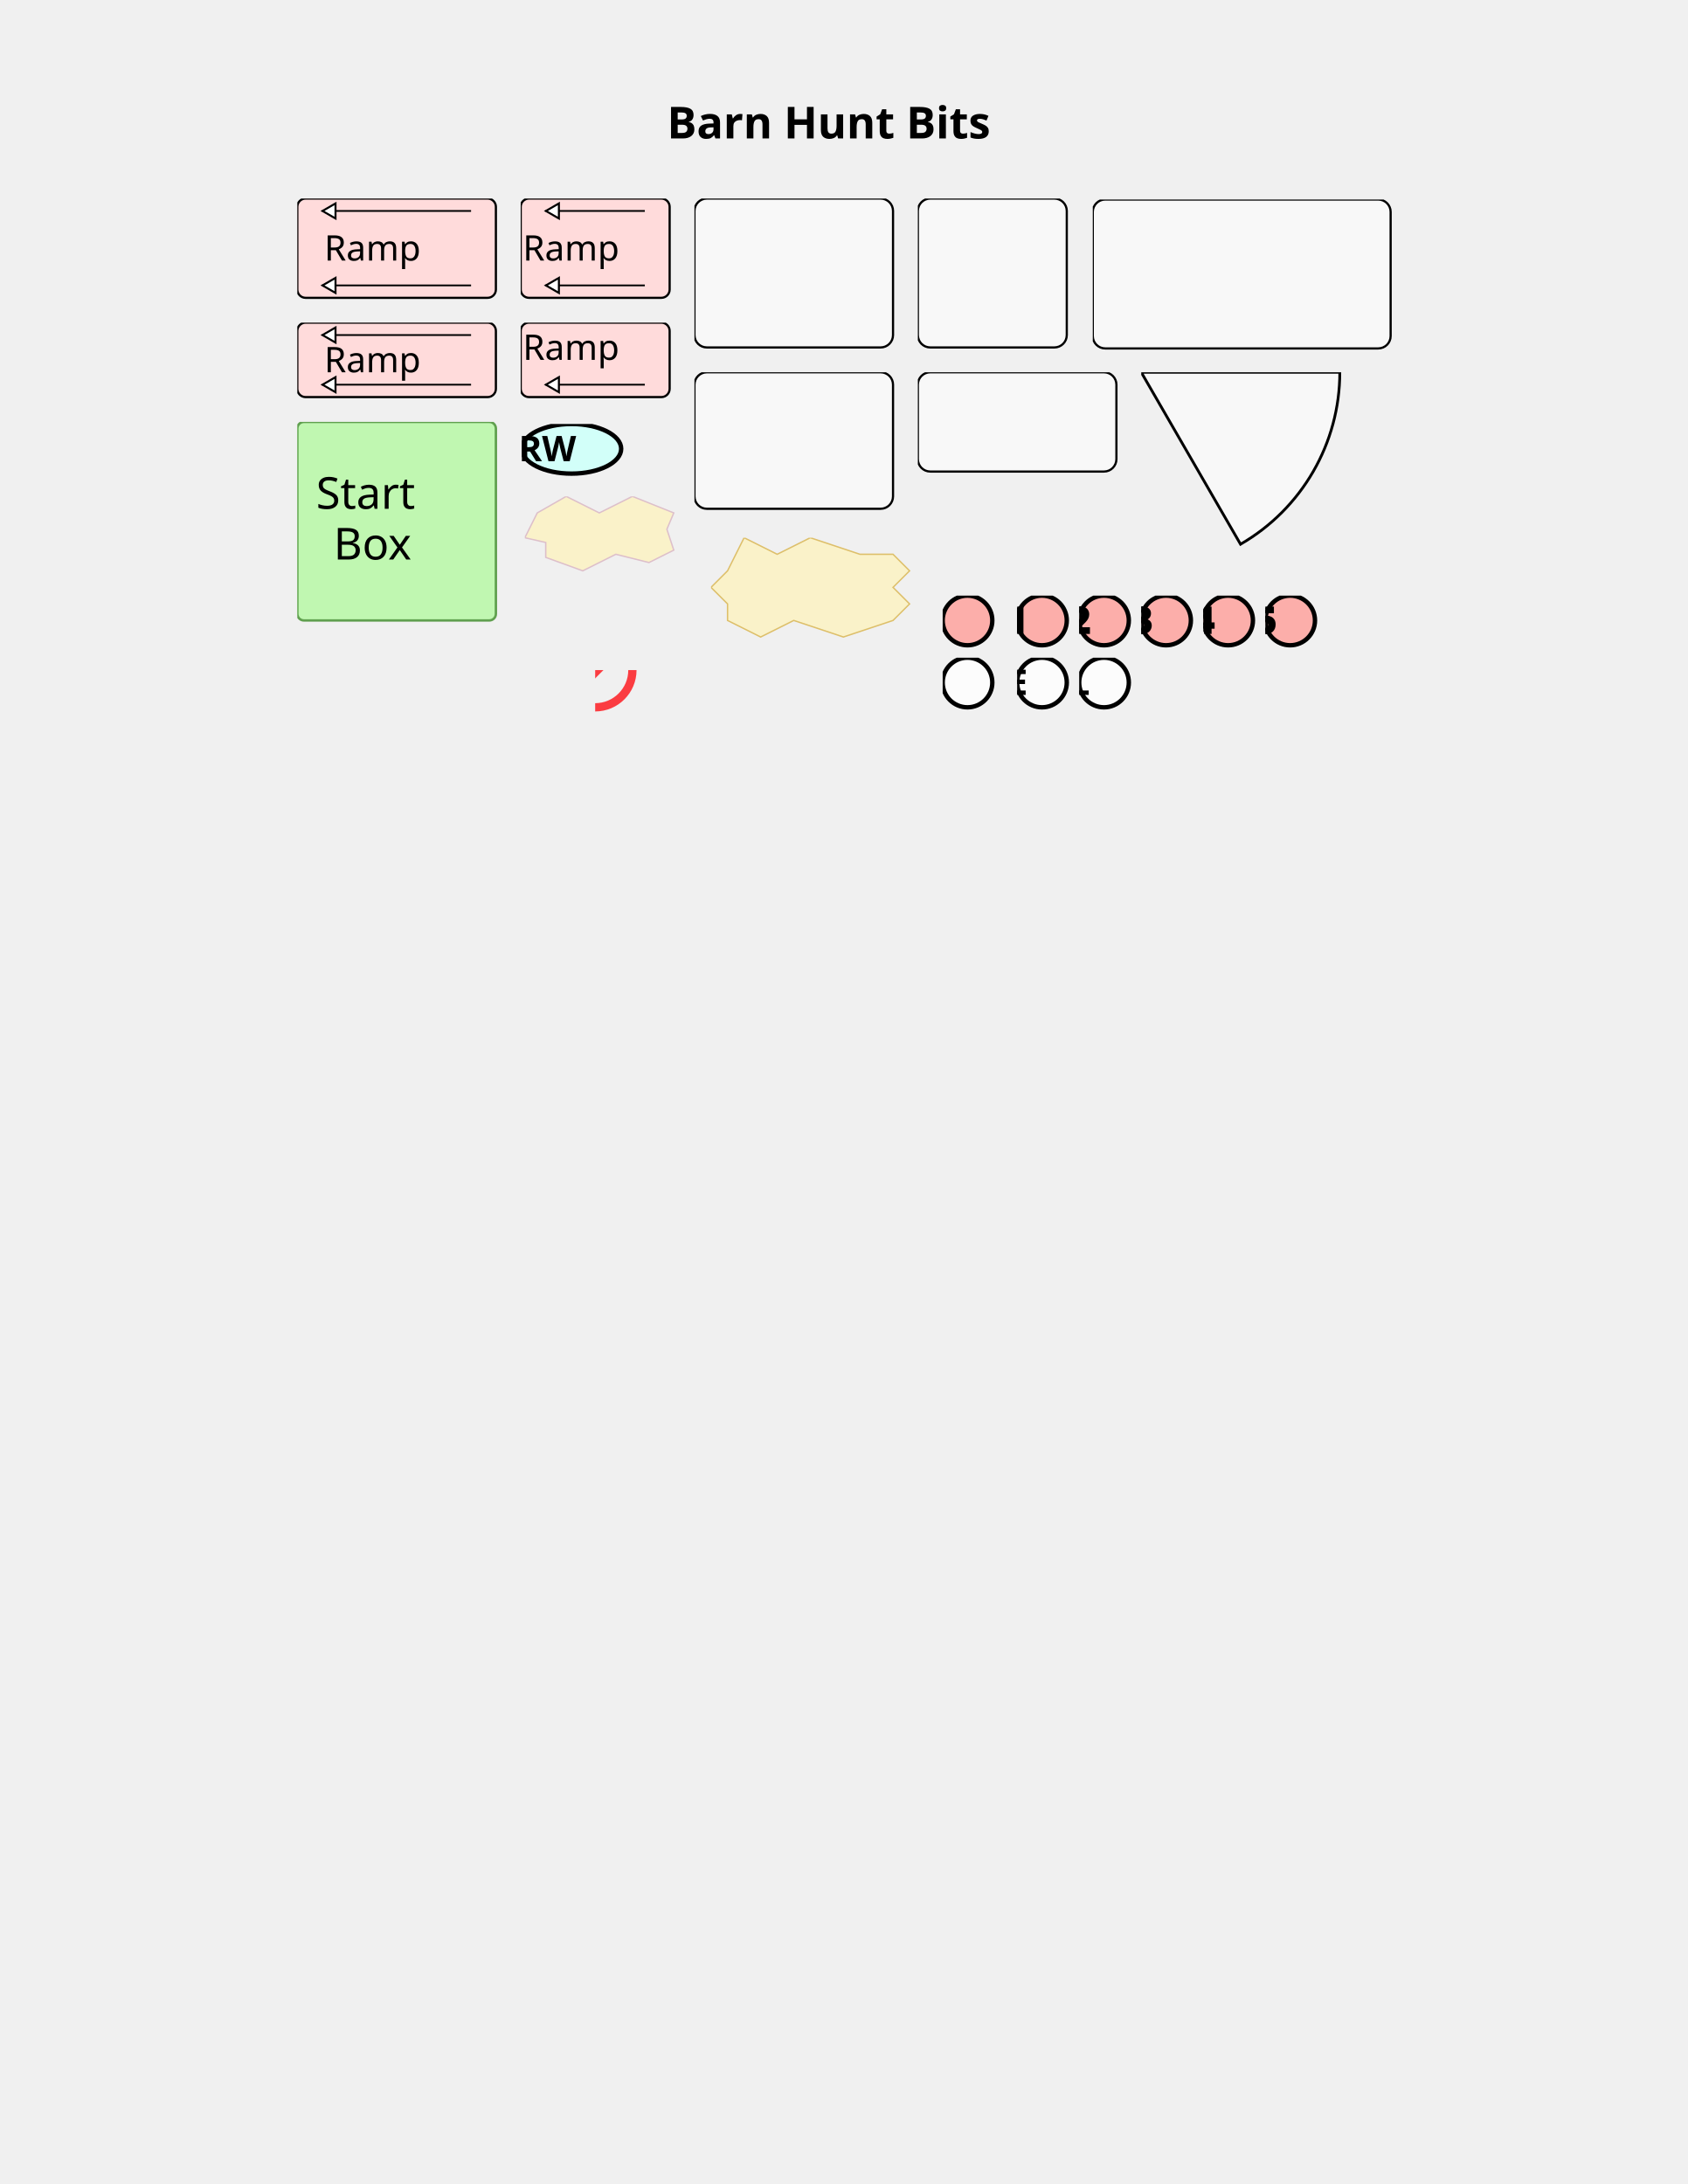
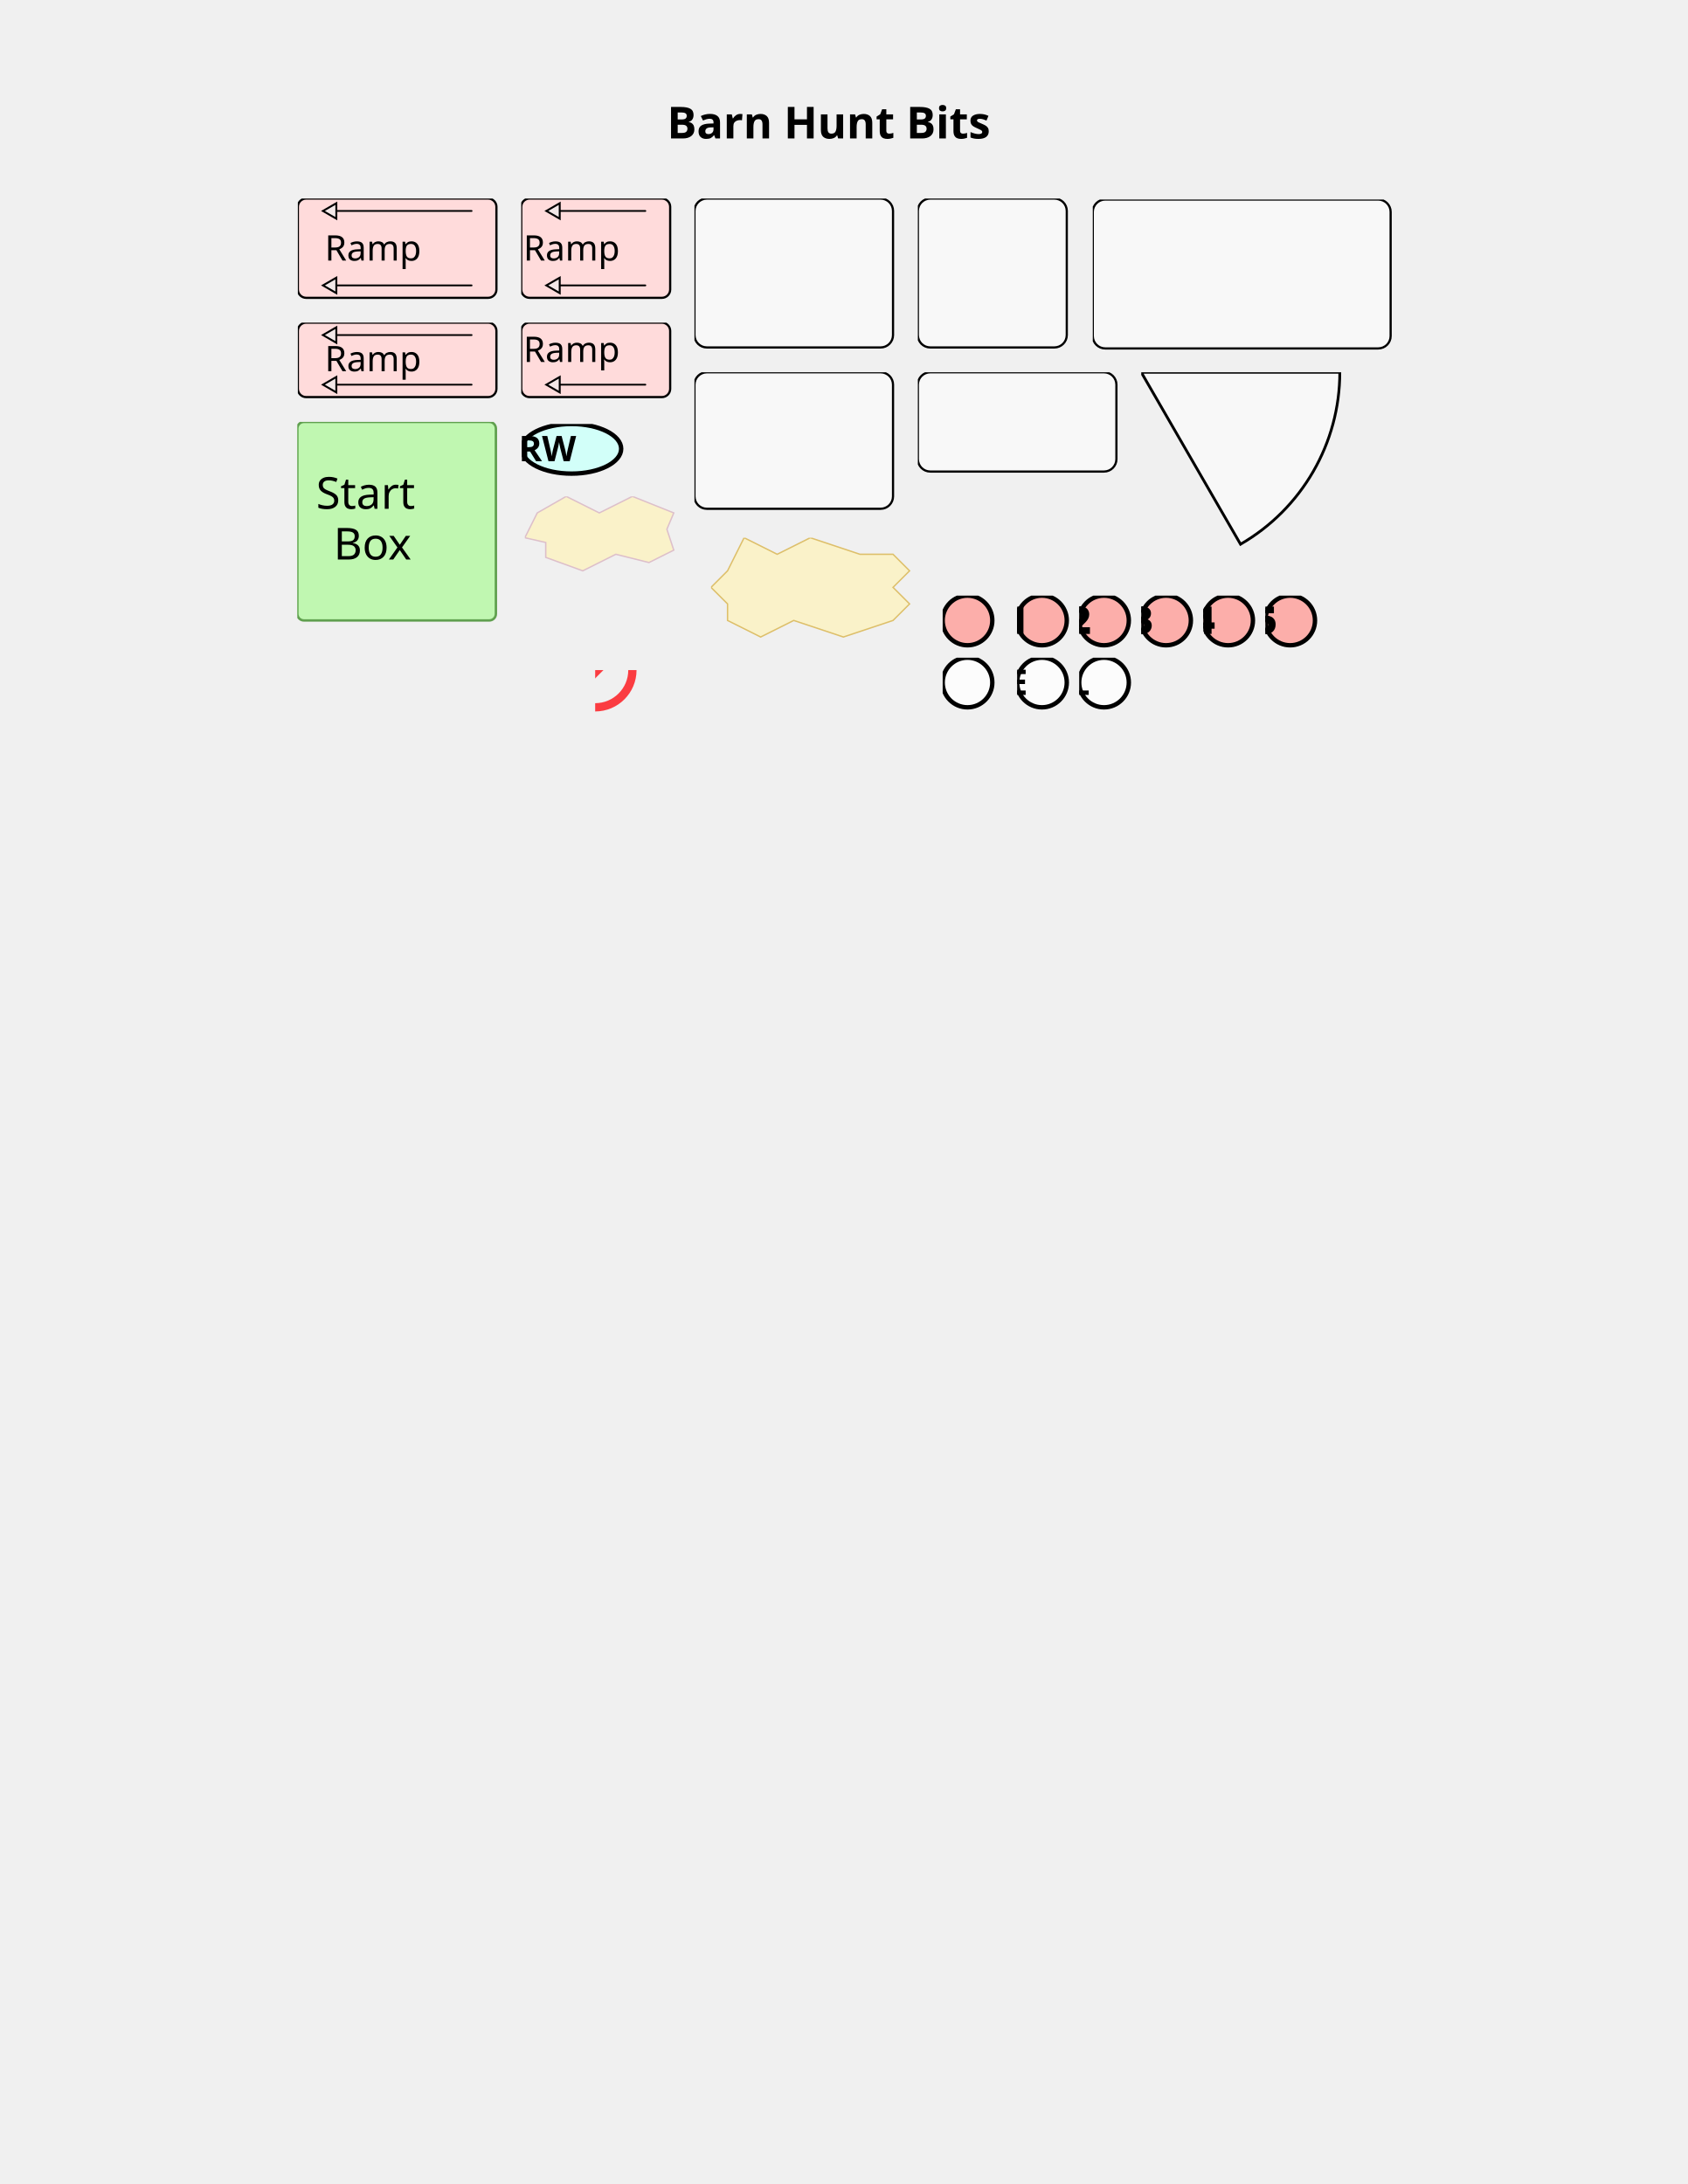
<svg xmlns="http://www.w3.org/2000/svg" xmlns:xlink="http://www.w3.org/1999/xlink" width="8.5in" height="11in" viewBox="0 0 816 1056" version="1.1" id="svg8">
  <defs id="defs2">
-     <symbol style="display:inline" id="ramp-48x24">
+     <symbol id="ramp-48x24" style="display:inline">
      <rect ry="4" rx="4" id="rect28" y="0" x="0" style="fill:#ffdbdb;fill-opacity:1;stroke:#000000;stroke-width:1.067;stroke-linecap:butt;stroke-linejoin:round;stroke-miterlimit:4;stroke-dasharray:none;stroke-opacity:1" width="96" height="48" />
      <text id="text32" xml:space="preserve" style="font-style:normal;font-variant:normal;font-weight:normal;font-stretch:normal;font-size:12.8px;line-height:0%;font-family:sans-serif;-inkscape-font-specification:Sans;text-align:center;letter-spacing:0px;word-spacing:0px;writing-mode:lr-tb;text-anchor:middle;fill:#000000;fill-opacity:1;stroke:none;stroke-width:1.067" x="48" y="30">
        <tspan id="tspan30" style="font-size:17.067px;line-height:1.25;font-family:sans-serif;stroke-width:1.067" x="48" y="30">Ramp</tspan>
      </text>
-       <path id="path34" d="M 84,42 H 12" style="fill:none;stroke:#000000;stroke-width:0.853;stroke-linecap:butt;stroke-linejoin:miter;stroke-miterlimit:4;stroke-dasharray:none;stroke-opacity:1;marker-start:none;marker-end:url(#EmptyTriangleOutL)" />
-       <path id="path36" style="fill:none;stroke:#000000;stroke-width:0.853;stroke-linecap:butt;stroke-linejoin:miter;stroke-miterlimit:4;stroke-dasharray:none;stroke-opacity:1;marker-start:none;marker-end:url(#EmptyTriangleOutL)" d="M 84,6 H 12" />
+       <g id="g9567">
+         <path style="fill:none;stroke:#000000;stroke-width:0.853;stroke-linecap:round;stroke-linejoin:miter;stroke-miterlimit:4;stroke-dasharray:none;stroke-opacity:1;marker-start:none" d="M 84,6 H 18" id="path34" />
+         <path style="fill:#f2e8e8;fill-opacity:1;fill-rule:evenodd;stroke:#000000;stroke-width:0.933;stroke-miterlimit:4;stroke-dasharray:none" d="m 12.136,6 6.466,3.738 V 2.262 Z" id="path9356" />
+       </g>
+       <g id="use9569" transform="translate(0,36)">
+         <path id="path9376" d="M 84,6 H 18" style="fill:none;stroke:#000000;stroke-width:0.853;stroke-linecap:round;stroke-linejoin:miter;stroke-miterlimit:4;stroke-dasharray:none;stroke-opacity:1;marker-start:none" />
+         <path id="path9378" d="m 12.136,6 6.466,3.738 V 2.262 Z" style="fill:#f2e8e8;fill-opacity:1;fill-rule:evenodd;stroke:#000000;stroke-width:0.933;stroke-miterlimit:4;stroke-dasharray:none" />
+       </g>
    </symbol>
-     <symbol id="ramp-36x24" style="display:inline">
-       <rect ry="4" rx="4" id="rect41" height="48" width="72" style="fill:#ffdbdb;fill-opacity:1;stroke:#000000;stroke-width:1.067;stroke-linecap:butt;stroke-linejoin:round;stroke-miterlimit:4;stroke-dasharray:none;stroke-opacity:1" x="0" y="0" />
-       <text id="text45" y="30" x="36" style="font-style:normal;font-variant:normal;font-weight:normal;font-stretch:normal;font-size:12.8px;line-height:0%;font-family:sans-serif;-inkscape-font-specification:Sans;text-align:center;letter-spacing:0px;word-spacing:0px;writing-mode:lr-tb;text-anchor:middle;fill:#000000;fill-opacity:1;stroke:none;stroke-width:1.067" xml:space="preserve">
-         <tspan id="tspan43" y="30" x="36" style="font-size:17.067px;line-height:1.25;font-family:sans-serif;stroke-width:1.067">Ramp</tspan>
+     <symbol id="ramp-36x24">
+       <rect height="48" width="72" style="fill:#ffdbdb;fill-opacity:1;stroke:#000000;stroke-width:1.067;stroke-linecap:butt;stroke-linejoin:round;stroke-miterlimit:4;stroke-dasharray:none;stroke-opacity:1" x="0" y="0" id="rect9522" rx="4" ry="4" />
+       <text y="30" x="36" style="font-style:normal;font-variant:normal;font-weight:normal;font-stretch:normal;font-size:12.8px;line-height:0%;font-family:sans-serif;-inkscape-font-specification:Sans;text-align:center;letter-spacing:0px;word-spacing:0px;writing-mode:lr-tb;text-anchor:middle;fill:#000000;fill-opacity:1;stroke:none;stroke-width:1.067" xml:space="preserve" id="text9526">
+         <tspan y="30" x="36" style="font-size:17.067px;line-height:1.25;font-family:sans-serif;stroke-width:1.067" id="tspan9524">Ramp</tspan>
      </text>
-       <path id="path47" style="fill:none;stroke:#000000;stroke-width:0.853;stroke-linecap:butt;stroke-linejoin:miter;stroke-miterlimit:4;stroke-dasharray:none;stroke-opacity:1;marker-start:none;marker-end:url(#EmptyTriangleOutL)" d="M 60,42 H 12" />
-       <path id="path49" d="M 60,6 H 12" style="fill:none;stroke:#000000;stroke-width:0.853;stroke-linecap:butt;stroke-linejoin:miter;stroke-miterlimit:4;stroke-dasharray:none;stroke-opacity:1;marker-start:none;marker-end:url(#EmptyTriangleOutL)" />
+       <g id="g9532">
+         <path id="path9528" d="M 60,6 H 18" style="fill:none;stroke:#000000;stroke-width:0.853;stroke-linecap:round;stroke-linejoin:miter;stroke-miterlimit:4;stroke-dasharray:none;stroke-opacity:1;marker-start:none" />
+         <path id="path9530" d="m 12.136,6 6.466,3.738 V 2.262 Z" style="fill:#f2e8e8;fill-opacity:1;fill-rule:evenodd;stroke:#000000;stroke-width:0.933;stroke-miterlimit:4;stroke-dasharray:none" />
+       </g>
+       <g id="use9534" transform="translate(0,36)">
+         <path style="fill:none;stroke:#000000;stroke-width:0.853;stroke-linecap:round;stroke-linejoin:miter;stroke-miterlimit:4;stroke-dasharray:none;stroke-opacity:1;marker-start:none" d="M 60,6 H 18" id="path9766" />
+         <path style="fill:#f2e8e8;fill-opacity:1;fill-rule:evenodd;stroke:#000000;stroke-width:0.933;stroke-miterlimit:4;stroke-dasharray:none" d="m 12.136,6 6.466,3.738 V 2.262 Z" id="path9768" />
+       </g>
    </symbol>
-     <symbol id="ramp-48x18" style="display:inline">
-       <rect ry="4" rx="4" id="rect54" height="36" width="96" style="fill:#ffdbdb;fill-opacity:1;stroke:#000000;stroke-width:1.067;stroke-linecap:butt;stroke-linejoin:round;stroke-miterlimit:4;stroke-dasharray:none;stroke-opacity:1" x="0" y="0" />
-       <text id="text58" y="24" x="48" style="font-style:normal;font-variant:normal;font-weight:normal;font-stretch:normal;font-size:12.8px;line-height:0%;font-family:sans-serif;-inkscape-font-specification:Sans;text-align:center;letter-spacing:0px;word-spacing:0px;writing-mode:lr-tb;text-anchor:middle;fill:#000000;fill-opacity:1;stroke:none;stroke-width:1.067" xml:space="preserve">
-         <tspan id="tspan56" y="24" x="48" style="font-size:17.067px;line-height:1.25;font-family:sans-serif;stroke-width:1.067">Ramp</tspan>
+     <symbol id="ramp-48x18">
+       <rect height="36" width="96" style="fill:#ffdbdb;fill-opacity:1;stroke:#000000;stroke-width:1.067;stroke-linecap:butt;stroke-linejoin:round;stroke-miterlimit:4;stroke-dasharray:none;stroke-opacity:1" x="0" y="0" id="rect13055" rx="4" ry="4" />
+       <text y="23.5" x="48" style="font-style:normal;font-variant:normal;font-weight:normal;font-stretch:normal;font-size:12.8px;line-height:0%;font-family:sans-serif;-inkscape-font-specification:Sans;text-align:center;letter-spacing:0px;word-spacing:0px;writing-mode:lr-tb;text-anchor:middle;fill:#000000;fill-opacity:1;stroke:none;stroke-width:1.067" xml:space="preserve" id="text13059">
+         <tspan y="23.5" x="48" style="font-size:17.067px;line-height:1.25;font-family:sans-serif;stroke-width:1.067" id="tspan13057">Ramp</tspan>
      </text>
-       <path id="path60" style="fill:none;stroke:#000000;stroke-width:0.853;stroke-linecap:butt;stroke-linejoin:miter;stroke-miterlimit:4;stroke-dasharray:none;stroke-opacity:1;marker-start:none;marker-end:url(#EmptyTriangleOutL)" d="M 84,30 H 12" />
-       <path id="path62" d="M 84,6 H 12" style="fill:none;stroke:#000000;stroke-width:0.853;stroke-linecap:butt;stroke-linejoin:miter;stroke-miterlimit:4;stroke-dasharray:none;stroke-opacity:1;marker-start:none;marker-end:url(#EmptyTriangleOutL)" />
+       <g id="g13065">
+         <path id="path13061" d="M 84,6 H 18" style="fill:none;stroke:#000000;stroke-width:0.853;stroke-linecap:round;stroke-linejoin:miter;stroke-miterlimit:4;stroke-dasharray:none;stroke-opacity:1;marker-start:none" />
+         <path id="path13063" d="m 12.136,6 6.466,3.738 V 2.262 Z" style="fill:#f2e8e8;fill-opacity:1;fill-rule:evenodd;stroke:#000000;stroke-width:0.933;stroke-miterlimit:4;stroke-dasharray:none" />
+       </g>
+       <g transform="translate(0,24)" id="g13071">
+         <path style="fill:none;stroke:#000000;stroke-width:0.853;stroke-linecap:round;stroke-linejoin:miter;stroke-miterlimit:4;stroke-dasharray:none;stroke-opacity:1;marker-start:none" d="M 84,6 H 18" id="path13067" />
+         <path style="fill:#f2e8e8;fill-opacity:1;fill-rule:evenodd;stroke:#000000;stroke-width:0.933;stroke-miterlimit:4;stroke-dasharray:none" d="m 12.136,6 6.466,3.738 V 2.262 Z" id="path13069" />
+       </g>
    </symbol>
-     <symbol style="display:inline" id="ramp-36x18">
-       <rect ry="4" rx="4" id="rect67" y="0" x="0" style="fill:#ffdbdb;fill-opacity:1;stroke:#000000;stroke-width:1.067;stroke-linecap:butt;stroke-linejoin:round;stroke-miterlimit:4;stroke-dasharray:none;stroke-opacity:1" width="72" height="36" />
-       <text id="text71" xml:space="preserve" style="font-style:normal;font-variant:normal;font-weight:normal;font-stretch:normal;font-size:12.8px;line-height:0%;font-family:sans-serif;-inkscape-font-specification:Sans;text-align:center;letter-spacing:0px;word-spacing:0px;writing-mode:lr-tb;text-anchor:middle;fill:#000000;fill-opacity:1;stroke:none;stroke-width:1.067" x="36" y="18">
-         <tspan id="tspan69" style="font-size:17.067px;line-height:1.25;font-family:sans-serif;stroke-width:1.067" x="36" y="18">Ramp</tspan>
+     <symbol id="ramp-36x18">
+       <rect ry="4" rx="4" id="rect10669" y="0" x="0" style="fill:#ffdbdb;fill-opacity:1;stroke:#000000;stroke-width:1.067;stroke-linecap:butt;stroke-linejoin:round;stroke-miterlimit:4;stroke-dasharray:none;stroke-opacity:1" width="72" height="36" />
+       <text id="text10673" xml:space="preserve" style="font-style:normal;font-variant:normal;font-weight:normal;font-stretch:normal;font-size:12.8px;line-height:0%;font-family:sans-serif;-inkscape-font-specification:Sans;text-align:center;letter-spacing:0px;word-spacing:0px;writing-mode:lr-tb;text-anchor:middle;fill:#000000;fill-opacity:1;stroke:none;stroke-width:1.067" x="36" y="19">
+         <tspan id="tspan10671" style="font-size:17.067px;line-height:1.25;font-family:sans-serif;stroke-width:1.067" x="36" y="19">Ramp</tspan>
      </text>
-       <path id="path73" d="M 60,30 H 12" style="fill:none;stroke:#000000;stroke-width:0.853;stroke-linecap:butt;stroke-linejoin:miter;stroke-miterlimit:4;stroke-dasharray:none;stroke-opacity:1;marker-start:none;marker-end:url(#EmptyTriangleOutL)" />
+       <g id="g10685" transform="translate(0,24)">
+         <path id="path10681" d="M 60,6 H 18" style="fill:none;stroke:#000000;stroke-width:0.853;stroke-linecap:round;stroke-linejoin:miter;stroke-miterlimit:4;stroke-dasharray:none;stroke-opacity:1;marker-start:none" />
+         <path id="path10683" d="m 12.136,6 6.466,3.738 V 2.262 Z" style="fill:#f2e8e8;fill-opacity:1;fill-rule:evenodd;stroke:#000000;stroke-width:0.933;stroke-miterlimit:4;stroke-dasharray:none" />
+       </g>
    </symbol>
    <symbol style="display:inline" id="start-box">
      <rect id="rect78" y="0" x="0" style="fill:#c0f7b1;fill-opacity:1;stroke:#60a04f;stroke-width:1.173;stroke-linecap:butt;stroke-linejoin:round;stroke-miterlimit:4;stroke-dasharray:none;stroke-opacity:1" width="96" height="96" ry="3.2" rx="3.2" />
      <text id="text84" xml:space="preserve" style="font-style:normal;font-variant:normal;font-weight:normal;font-stretch:normal;font-size:12.8px;line-height:0%;font-family:sans-serif;-inkscape-font-specification:Sans;text-align:center;letter-spacing:0px;word-spacing:0px;writing-mode:lr-tb;text-anchor:middle;fill:#000000;fill-opacity:1;stroke:none;stroke-width:1.067" x="48" y="42">
        <tspan id="tspan80" style="font-size:21.333px;line-height:1.15;font-family:sans-serif;stroke-width:1.067" x="48" y="42">Start</tspan>
        <tspan id="tspan82" style="font-size:21.333px;line-height:1.15;font-family:sans-serif;stroke-width:1.067" x="48" y="66.533">Box</tspan>
      </text>
    </symbol>
    <symbol id="board-48x36">
      <rect id="rect89" style="display:inline;fill:#ffffff;fill-opacity:0.5;stroke:#000000;stroke-width:1.067;stroke-miterlimit:4;stroke-opacity:1" ry="6" rx="6" y="0" x="0" height="72" width="96" />
    </symbol>
    <symbol id="board-36x36">
      <rect id="rect94" width="72" height="72" x="0" y="0" rx="6" ry="6" style="display:inline;fill:#ffffff;fill-opacity:0.5;stroke:#000000;stroke-width:1.067;stroke-miterlimit:4;stroke-opacity:1" />
    </symbol>
    <symbol id="board-72x36">
      <rect id="rect99" style="display:inline;fill:#ffffff;fill-opacity:0.5;stroke:#000000;stroke-width:1.067;stroke-miterlimit:4;stroke-opacity:1" ry="6" rx="6" y="0" x="0" height="72" width="144" />
    </symbol>
    <symbol id="board-48x33">
      <rect id="rect104" style="display:inline;fill:#ffffff;fill-opacity:0.5;stroke:#000000;stroke-width:1.067;stroke-miterlimit:4;stroke-opacity:1" ry="6" rx="6" y="0" x="0" height="66" width="96" />
    </symbol>
    <symbol id="board-48x24">
      <rect id="rect58" width="96" height="48" x="0" y="0" rx="6" ry="6" style="display:inline;fill:#ffffff;fill-opacity:0.5;stroke:#000000;stroke-width:1.067;stroke-miterlimit:4;stroke-opacity:1" />
    </symbol>
    <symbol style="display:inline" id="rat-wrangler">
      <ellipse id="ellipse63" ry="12" rx="24" cy="12" cx="24" style="display:inline;fill:#d2fff9;fill-opacity:1;stroke:#000000;stroke-width:2.133;stroke-miterlimit:4;stroke-dasharray:none;stroke-opacity:1" />
      <text id="text67" xml:space="preserve" style="font-style:normal;font-variant:normal;font-weight:bold;font-stretch:normal;font-size:12.8px;line-height:0%;font-family:'Luxi Sans';-inkscape-font-specification:'Luxi Sans Bold';text-align:center;letter-spacing:0px;word-spacing:0px;writing-mode:lr-tb;text-anchor:middle;fill:#000000;fill-opacity:1;stroke:none;stroke-width:1.067" x="24" y="18">
        <tspan id="tspan65" style="font-size:17.067px;line-height:1.25;stroke-width:1.067" x="24" y="18">RW</tspan>
      </text>
    </symbol>
    <symbol id="gate-48">
      <path style="display:inline;opacity:1;fill:#ffffff;fill-opacity:0.502;stroke:#000000;stroke-width:1.333;stroke-linecap:butt;stroke-linejoin:miter;stroke-miterlimit:4;stroke-dasharray:none;stroke-opacity:1" id="path19937" d="M 96,0 A 96,96 0 0 1 48,83.138 L 0,0 Z" />
    </symbol>
    <symbol id="duff-36x18">
      <path style="display:inline;fill:#faf2c9;fill-opacity:1;stroke:#ddbfca;stroke-width:0.667;stroke-linecap:butt;stroke-linejoin:miter;stroke-miterlimit:4;stroke-dasharray:none;stroke-opacity:1" d="M 0,20 6,8 20,0 36,8 52,0 72,8 68.67,15.9 72,26 60,32 44,28 28,36 10.1,29.5 v -7.2 z" id="path13153-9" />
    </symbol>
    <symbol id="duff-48x24">
      <path style="display:inline;fill:#faf2c9;fill-opacity:1;stroke:#ddbf6a;stroke-width:0.672;stroke-linecap:butt;stroke-linejoin:miter;stroke-miterlimit:4;stroke-dasharray:none;stroke-opacity:1" d="M 0,24 8,16 16,0 32,8 48,0 72,8 h 16 l 8,8 -8,8 8,8 -8,8 L 64,48 40,40 24,48 8,40 v -8 z" id="path13153" />
    </symbol>
    <symbol id="rat-tube" style="display:inline">
      <circle id="circle81" style="display:inline;fill:#ff9b95;fill-opacity:0.77;stroke:#000000;stroke-width:2.133;stroke-miterlimit:4;stroke-dasharray:none;stroke-opacity:1" cx="12" cy="12" r="12" />
    </symbol>
    <symbol id="rat-tube-1" style="display:inline">
      <circle id="circle86" style="display:inline;fill:#ff9b95;fill-opacity:0.77;stroke:#000000;stroke-width:2.133;stroke-miterlimit:4;stroke-dasharray:none;stroke-opacity:1" cx="12" cy="12" r="12" />
      <text id="text90" y="18" x="12" style="font-style:normal;font-variant:normal;font-weight:bold;font-stretch:normal;font-size:12.8px;line-height:0%;font-family:'Luxi Sans';-inkscape-font-specification:'Luxi Sans Bold';text-align:center;letter-spacing:0px;word-spacing:0px;writing-mode:lr-tb;text-anchor:middle;fill:#000000;fill-opacity:1;stroke:#000000;stroke-width:1.067;stroke-opacity:1" xml:space="preserve">
        <tspan id="tspan88" y="18" x="12" style="font-size:17.067px;line-height:1.25;stroke-width:1.067">1</tspan>
      </text>
    </symbol>
    <symbol id="rat-tube-2" style="display:inline">
      <circle id="circle95" style="display:inline;fill:#ff9b95;fill-opacity:0.77;stroke:#000000;stroke-width:2.133;stroke-miterlimit:4;stroke-dasharray:none;stroke-opacity:1" cx="12" cy="12" r="12" />
      <text id="text99" y="18" x="12" style="font-style:normal;font-variant:normal;font-weight:bold;font-stretch:normal;font-size:12.8px;line-height:0%;font-family:'Luxi Sans';-inkscape-font-specification:'Luxi Sans Bold';text-align:center;letter-spacing:0px;word-spacing:0px;writing-mode:lr-tb;text-anchor:middle;fill:#000000;fill-opacity:1;stroke:#000000;stroke-width:1.067;stroke-opacity:1" xml:space="preserve">
        <tspan id="tspan97" y="18" x="12" style="font-size:17.067px;line-height:1.25;stroke-width:1.067">2</tspan>
      </text>
    </symbol>
    <symbol id="rat-tube-3" style="display:inline">
      <circle id="circle105" style="display:inline;fill:#ff9b95;fill-opacity:0.77;stroke:#000000;stroke-width:2.133;stroke-miterlimit:4;stroke-dasharray:none;stroke-opacity:1" cx="12" cy="12" r="12" />
      <text id="text109" y="18" x="12" style="font-style:normal;font-variant:normal;font-weight:bold;font-stretch:normal;font-size:12.8px;line-height:0%;font-family:'Luxi Sans';-inkscape-font-specification:'Luxi Sans Bold';text-align:center;letter-spacing:0px;word-spacing:0px;writing-mode:lr-tb;text-anchor:middle;fill:#000000;fill-opacity:1;stroke:#000000;stroke-width:1.067;stroke-opacity:1" xml:space="preserve">
        <tspan id="tspan107" y="18" x="12" style="font-size:17.067px;line-height:1.25;stroke-width:1.067">3</tspan>
      </text>
    </symbol>
    <symbol id="rat-tube-4" style="display:inline">
      <circle id="circle14697" style="display:inline;fill:#ff9b95;fill-opacity:0.77;stroke:#000000;stroke-width:2.133;stroke-miterlimit:4;stroke-dasharray:none;stroke-opacity:1" cx="12" cy="12" r="12" />
      <text id="text14701" y="18" x="12" style="font-style:normal;font-variant:normal;font-weight:bold;font-stretch:normal;font-size:12.8px;line-height:0%;font-family:'Luxi Sans';-inkscape-font-specification:'Luxi Sans Bold';text-align:center;letter-spacing:0px;word-spacing:0px;writing-mode:lr-tb;text-anchor:middle;fill:#000000;fill-opacity:1;stroke:#000000;stroke-width:1.067;stroke-opacity:1" xml:space="preserve">
        <tspan y="18" x="12" id="tspan14699" style="font-size:17.067px;line-height:1.25;stroke-width:1.067">4</tspan>
      </text>
    </symbol>
    <symbol style="display:inline" id="rat-tube-5">
      <circle r="12" cy="12" cx="12" style="display:inline;fill:#ff9b95;fill-opacity:0.77;stroke:#000000;stroke-width:2.133;stroke-miterlimit:4;stroke-dasharray:none;stroke-opacity:1" id="path7497-3-3" />
      <text xml:space="preserve" style="font-style:normal;font-variant:normal;font-weight:bold;font-stretch:normal;font-size:12.8px;line-height:0%;font-family:'Luxi Sans';-inkscape-font-specification:'Luxi Sans Bold';text-align:center;letter-spacing:0px;word-spacing:0px;writing-mode:lr-tb;text-anchor:middle;fill:#000000;fill-opacity:1;stroke:#000000;stroke-width:1.067;stroke-opacity:1" x="12" y="18" id="text8837-6">
        <tspan style="font-size:17.067px;line-height:1.25;stroke-width:1.067" id="tspan8839-0" x="12" y="18">5</tspan>
      </text>
    </symbol>
    <symbol id="dummy-tube" style="display:inline">
      <circle id="circle12901" style="display:inline;fill:#ffffff;fill-opacity:0.77;stroke:#000000;stroke-width:2.133;stroke-miterlimit:4;stroke-dasharray:none;stroke-opacity:1" cx="12" cy="12" r="12" />
    </symbol>
    <symbol style="display:inline" id="dummy-tube-empty">
      <circle r="12" cy="12" cx="12" style="display:inline;fill:#ffffff;fill-opacity:0.77;stroke:#000000;stroke-width:2.133;stroke-miterlimit:4;stroke-dasharray:none;stroke-opacity:1" id="path7497-3-0-9" />
      <text xml:space="preserve" style="font-style:normal;font-variant:normal;font-weight:bold;font-stretch:normal;font-size:12.8px;line-height:0%;font-family:'Luxi Sans';-inkscape-font-specification:'Luxi Sans Bold';text-align:center;letter-spacing:0px;word-spacing:0px;writing-mode:lr-tb;text-anchor:middle;fill:#000000;fill-opacity:1;stroke:none;stroke-width:1.067" x="12" y="18" id="text8837-23-2">
        <tspan style="font-size:17.067px;line-height:1.25;stroke-width:1.067" id="tspan8839-7-2" x="12" y="18">E</tspan>
      </text>
    </symbol>
    <symbol id="dummy-tube-litter" style="display:inline">
      <circle id="circle12135" style="display:inline;fill:#ffffff;fill-opacity:0.77;stroke:#000000;stroke-width:2.133;stroke-miterlimit:4;stroke-dasharray:none;stroke-opacity:1" cx="12" cy="12" r="12" />
      <text id="text12139" y="18" x="12" style="font-style:normal;font-variant:normal;font-weight:bold;font-stretch:normal;font-size:12.8px;line-height:0%;font-family:'Luxi Sans';-inkscape-font-specification:'Luxi Sans Bold';text-align:center;letter-spacing:0px;word-spacing:0px;writing-mode:lr-tb;text-anchor:middle;fill:#000000;fill-opacity:1;stroke:none;stroke-width:1.067" xml:space="preserve">
        <tspan y="18" x="12" id="tspan12137" style="font-size:17.067px;line-height:1.25;stroke-width:1.067">L</tspan>
      </text>
    </symbol>
    <symbol id="no-dix-sign">
      <text transform="translate(-0.791503,-0.704602)" xml:space="preserve" style="font-style:normal;font-variant:normal;font-weight:bold;font-stretch:normal;font-size:16.002px;line-height:125%;font-family:'Luxi Sans';-inkscape-font-specification:'Luxi Sans Bold';font-variant-ligatures:normal;font-variant-caps:normal;font-variant-numeric:normal;font-feature-settings:normal;text-align:center;letter-spacing:0px;word-spacing:0px;writing-mode:lr-tb;text-anchor:middle;fill:#000000;fill-opacity:1;stroke:none;stroke-width:1.414;stroke-linecap:butt;stroke-linejoin:miter;stroke-opacity:1" x="0.7" y="6" id="text9185-9">
        <tspan id="tspan9183-1" x="0.7" y="6" style="font-style:normal;font-variant:normal;font-weight:bold;font-stretch:normal;font-size:16.002px;font-family:'Luxi Sans';-inkscape-font-specification:'Luxi Sans Bold';stroke-width:1.414">Dix</tspan>
      </text>
      <g id="g14725" style="opacity:0.75">
        <circle cx="0" r="18" cy="0" id="path9187-9" style="fill:none;stroke:#ff0007;stroke-width:4;stroke-miterlimit:4;stroke-opacity:1" />
        <path id="path9189-6" d="m 12.729,-12.729 c 0,0 -25.459,25.459 -25.459,25.459" style="fill:none;stroke:#ff0007;stroke-width:5.658;stroke-linecap:butt;stroke-opacity:1" />
      </g>
    </symbol>
-     <marker style="overflow:visible" id="EmptyTriangleOutL" refX="0" refY="0" orient="auto">
-       <path style="fill:#ffffff;fill-rule:evenodd;stroke:#000000;stroke-width:0.853pt" d="M -0.196,0 -7.578,4.267 v -8.533 z" id="path5924" />
-     </marker>
  </defs>
  <text id="text8675" y="66.949" x="408.979" style="font-style:normal;font-variant:normal;font-weight:bold;font-stretch:normal;font-size:21.333px;line-height:125%;font-family:'Rock Salt';-inkscape-font-specification:'Rock Salt Bold';font-variant-ligatures:normal;font-variant-caps:normal;font-variant-numeric:normal;font-feature-settings:normal;text-align:center;letter-spacing:0px;word-spacing:0px;writing-mode:lr-tb;text-anchor:middle;fill:#000000;fill-opacity:1;stroke:none;stroke-width:1px;stroke-linecap:butt;stroke-linejoin:miter;stroke-opacity:1" xml:space="preserve">
    <tspan y="66.949" x="408.979" id="tspan8673">Barn Hunt Bits</tspan>
  </text>
-   <use height="100%" width="100%" y="0" x="0" transform="translate(143.7411,96)" id="use10518" xlink:href="#ramp-48x24" />
-   <use transform="translate(251.7411,96)" height="100%" width="100%" y="0" x="0" xlink:href="#ramp-36x24" id="use10811" />
-   <use transform="translate(143.7411,156)" height="100%" width="100%" y="0" x="0" xlink:href="#ramp-48x18" id="use11321" />
-   <use transform="translate(251.7411,156)" height="100%" width="100%" y="0" x="0" xlink:href="#ramp-36x18" id="use12971" />
+   <use transform="translate(252,96)" height="100%" width="100%" y="0" x="0" xlink:href="#ramp-36x24" id="use10811" />
  <use transform="translate(335.7411,96)" height="100%" width="100%" y="0" x="0" id="use14281" xlink:href="#board-48x36" />
  <use transform="translate(443.7411,180)" height="100%" width="100%" y="0" x="0" xlink:href="#board-48x24" id="use15150" />
  <use transform="translate(443.7411,96)" height="100%" width="100%" y="0" x="0" xlink:href="#board-36x36" id="use16159" />
  <use transform="translate(528.3123,96.46957)" height="100%" width="100%" y="0" x="0" xlink:href="#board-72x36" id="use17234" />
  <use transform="translate(335.7411,180)" height="100%" width="100%" y="0" x="0" xlink:href="#board-48x33" id="use18858" />
  <use height="100%" width="100%" y="0" x="0" transform="translate(143.7411,204)" id="use20002" xlink:href="#start-box" />
  <use height="100%" width="100%" y="0" x="0" transform="translate(252.3125,205)" id="use10359" xlink:href="#rat-wrangler" />
  <use height="100%" width="100%" y="0" x="0" transform="translate(551.7411,180)" id="use10730" xlink:href="#gate-48" />
  <use height="100%" width="100%" y="0" x="0" transform="translate(253.7411,240)" id="use11733" xlink:href="#duff-36x18" />
  <use height="100%" width="100%" y="0" x="0" transform="translate(343.7411,260)" id="use12524" xlink:href="#duff-48x24" />
  <use height="100%" width="100%" y="0" x="0" transform="translate(611.7411,288)" id="use14474" xlink:href="#rat-tube-5" />
  <use transform="translate(581.7411,288)" height="100%" width="100%" y="0" x="0" xlink:href="#rat-tube-4" id="use15045" />
  <use transform="translate(551.7411,288)" height="100%" width="100%" y="0" x="0" xlink:href="#rat-tube-3" id="use8904" />
  <use transform="translate(521.7411,288)" height="100%" width="100%" y="0" x="0" xlink:href="#rat-tube-2" id="use9131" />
  <use transform="translate(491.7411,288)" height="100%" width="100%" y="0" x="0" xlink:href="#rat-tube-1" id="use9352" />
  <use transform="translate(455.7411,288)" height="100%" width="100%" y="0" x="0" xlink:href="#rat-tube" id="use9582" />
  <use height="100%" width="100%" y="0" x="0" transform="translate(491.7411,318)" id="use11941" xlink:href="#dummy-tube-empty" />
  <use transform="translate(521.7411,318)" height="100%" width="100%" y="0" x="0" xlink:href="#dummy-tube-litter" id="use12671" />
  <use transform="translate(455.7411,318)" height="100%" width="100%" y="0" x="0" xlink:href="#dummy-tube" id="use13454" />
  <use xlink:href="#no-dix-sign" id="use14737" transform="translate(287.7411,324)" x="0" y="0" width="100%" height="100%" />
+   <use xlink:href="#use9398" id="use9653" transform="translate(252,96)" x="0" y="0" width="100%" height="100%" />
+   <use xlink:href="#ramp-48x24" id="use9394" transform="translate(144,96)" x="0" y="0" width="100%" height="100%" />
+   <use xlink:href="#ramp-36x18" id="use11560" transform="translate(252,156)" x="0" y="0" width="100%" height="100%" />
+   <use xlink:href="#ramp-48x18" id="use13765" transform="translate(144,156)" x="0" y="0" width="100%" height="100%" />
</svg>
